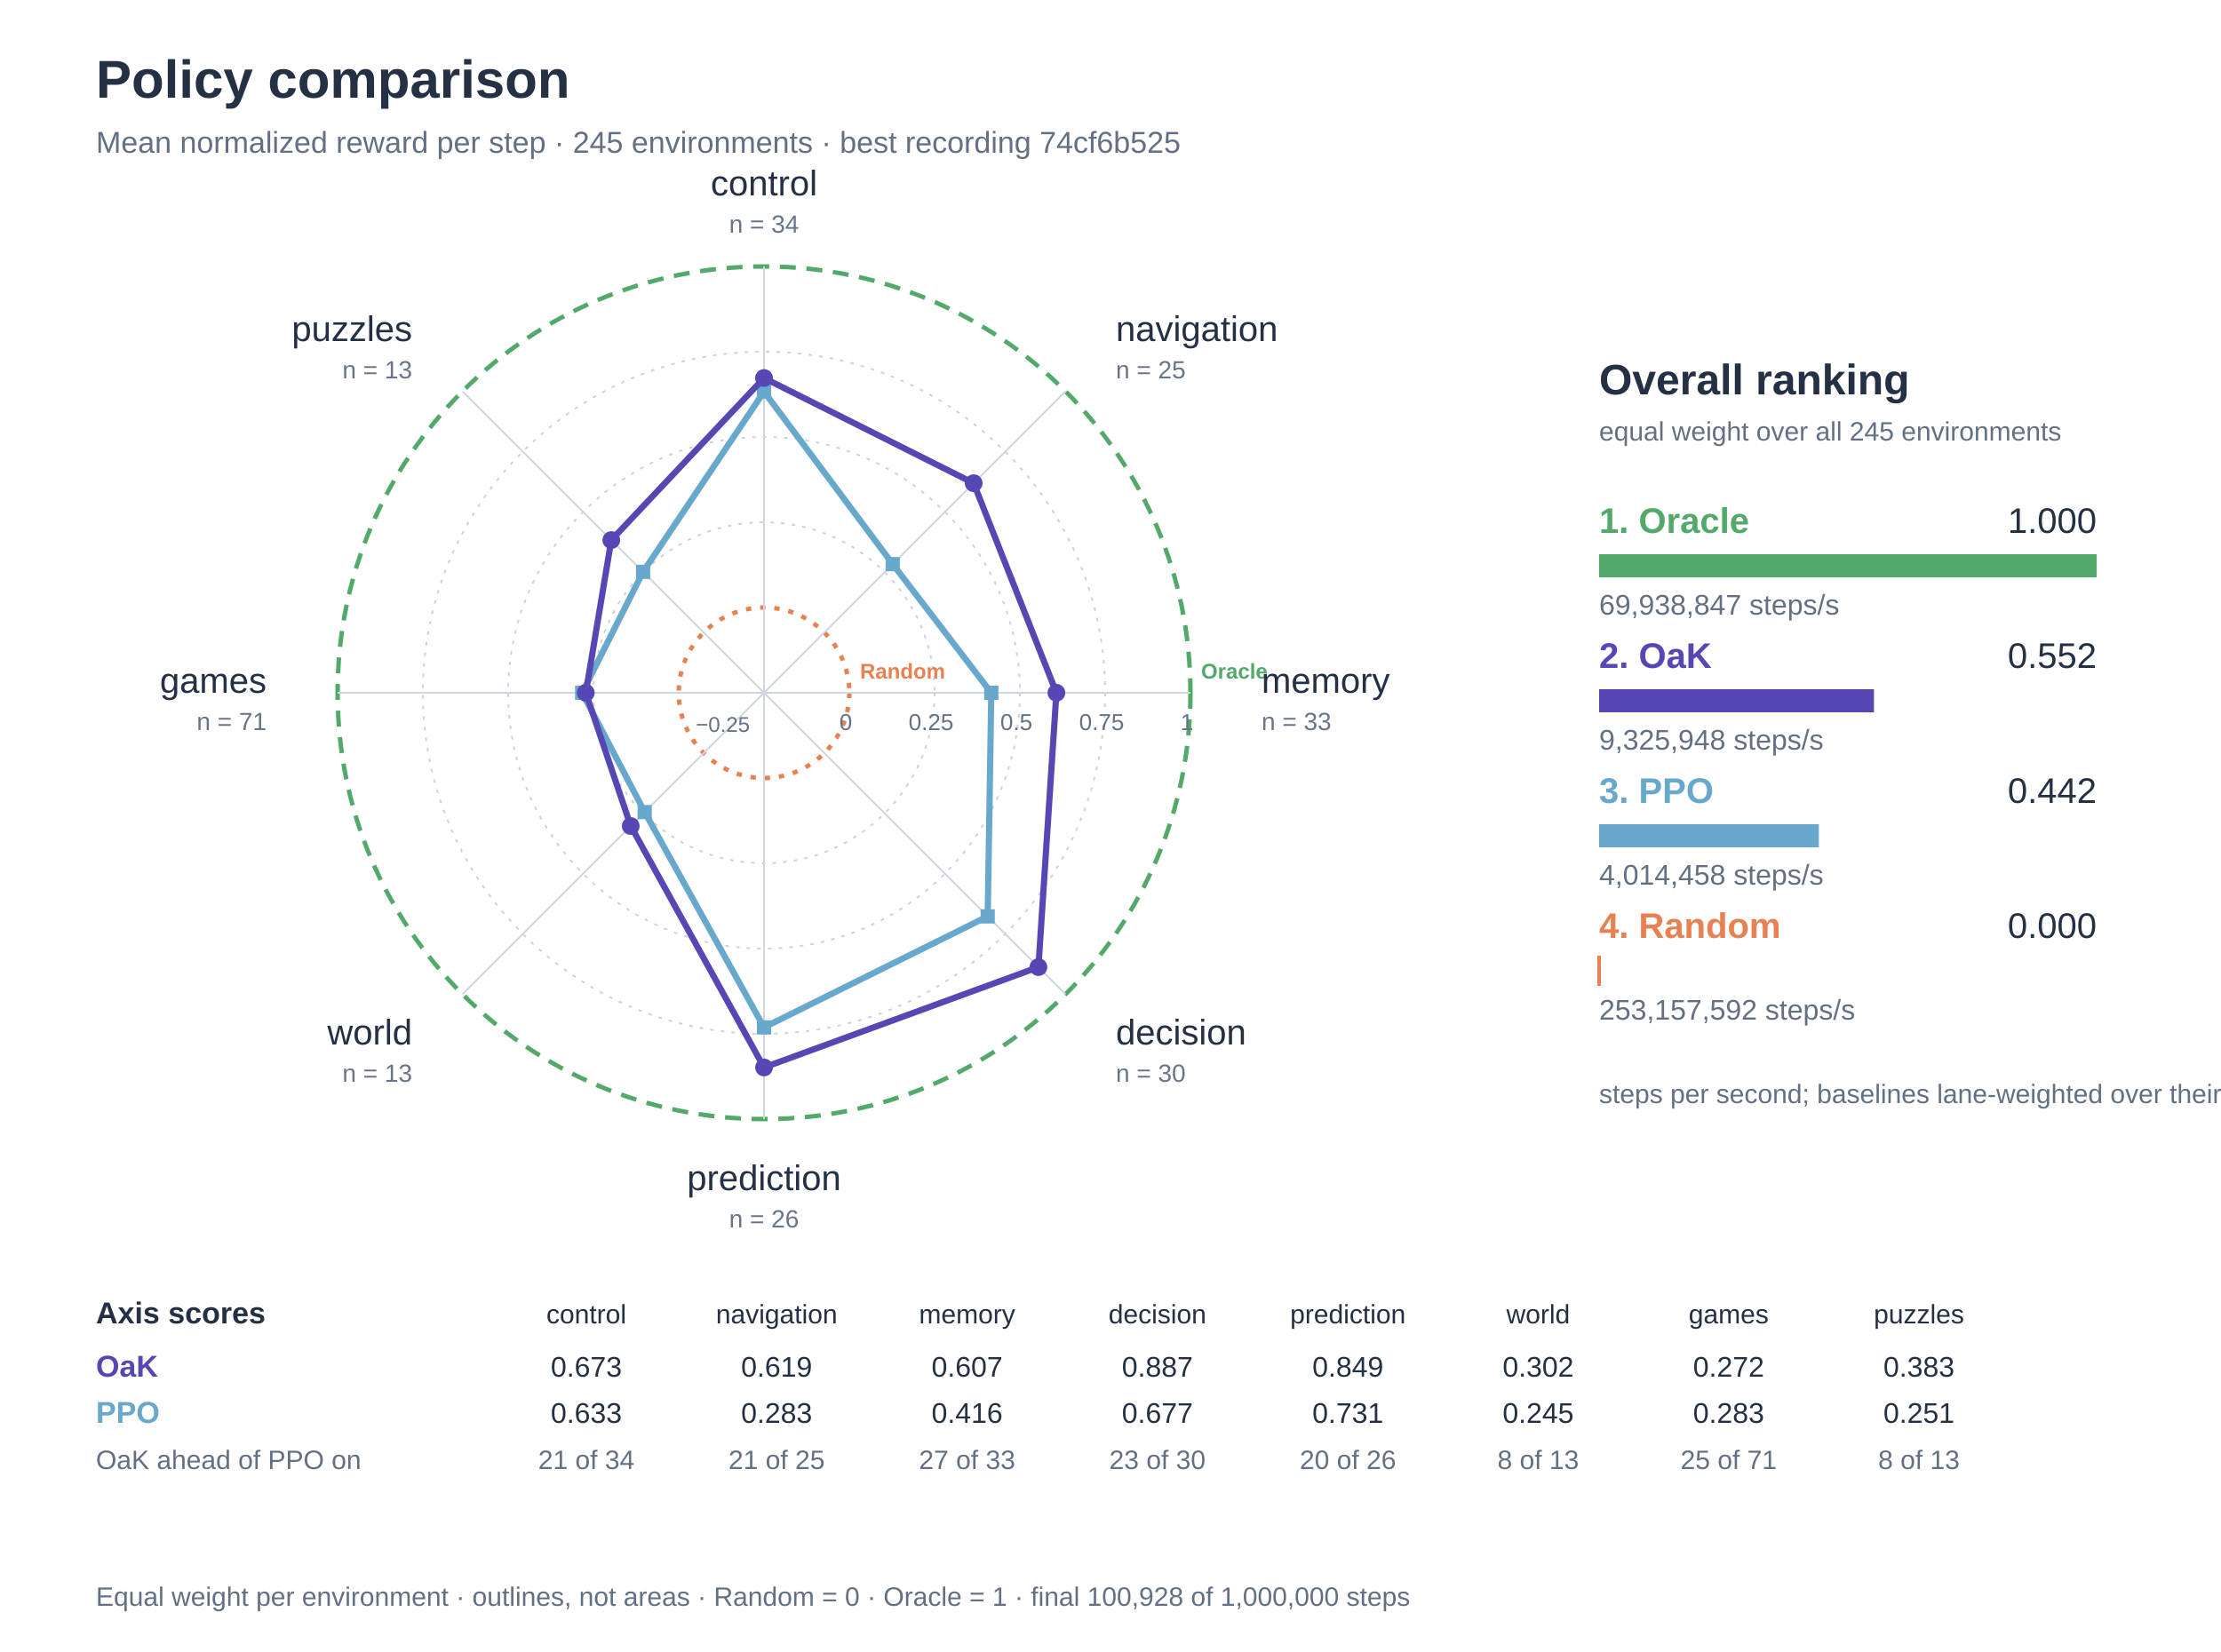
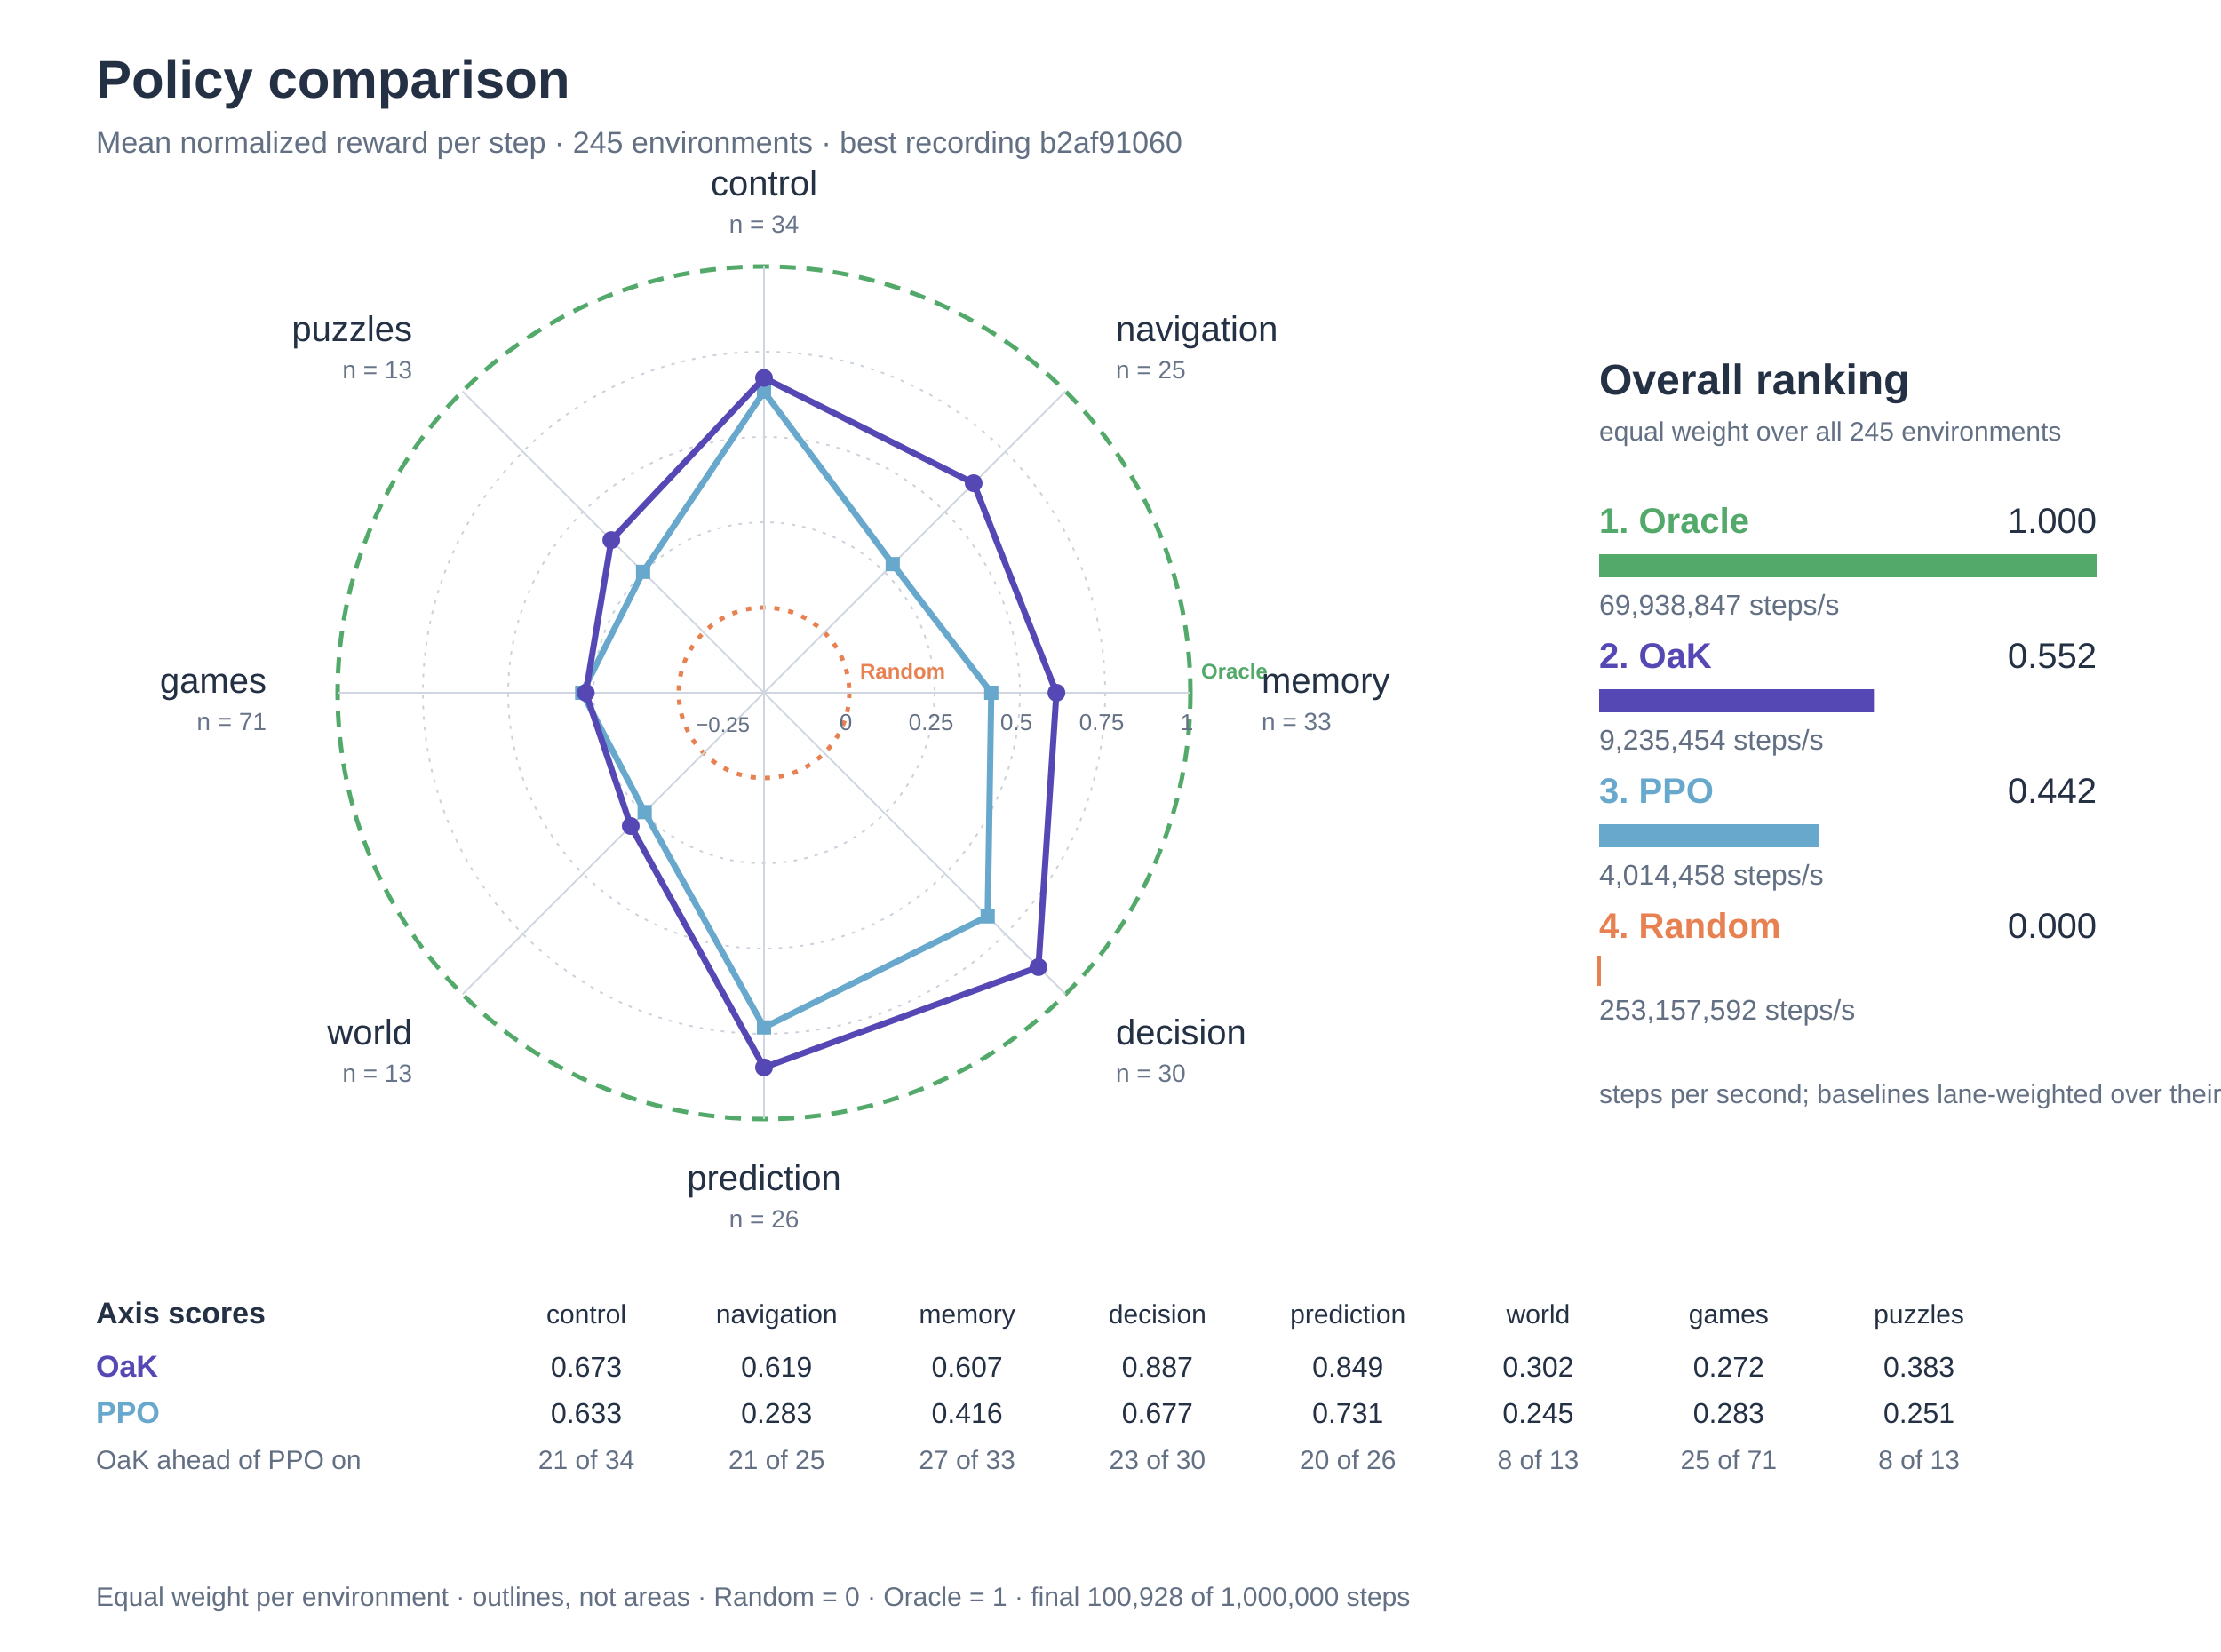
<svg xmlns="http://www.w3.org/2000/svg" width="1250" height="930" viewBox="0 0 1250 930" role="img" aria-labelledby="title desc">
  <rect width="1250" height="930" fill="#ffffff" />
  <g font-family="Arial, Helvetica, sans-serif" fill="#243044">
    <text x="54.0" y="55.0" font-size="30" fill="#243044" text-anchor="start" font-weight="600">Policy comparison</text>
-     <text x="54.0" y="86.0" font-size="17" fill="#637084" text-anchor="start" font-weight="400">Mean normalized reward per step · 245 environments · best recording 74cf6b525</text>
+     <text x="54.0" y="86.0" font-size="17" fill="#637084" text-anchor="start" font-weight="400">Mean normalized reward per step · 245 environments · best recording b2af91060</text>
    <circle cx="430" cy="390" r="96.0" fill="none" stroke="#cbd2dc" stroke-width="1" stroke-dasharray="2 4" />
    <circle cx="430" cy="390" r="144.0" fill="none" stroke="#cbd2dc" stroke-width="1" stroke-dasharray="2 4" />
    <circle cx="430" cy="390" r="192.0" fill="none" stroke="#cbd2dc" stroke-width="1" stroke-dasharray="2 4" />
    <circle cx="430" cy="390" r="48.0" fill="none" stroke="#e88152" stroke-width="2.5" stroke-dasharray="3 5" />
    <circle cx="430" cy="390" r="240.0" fill="none" stroke="#52a96a" stroke-width="2.5" stroke-dasharray="9 6" />
    <path d="M 430 390 L 430.00 150.00" stroke="#d0d6df" stroke-width="1" />
    <path d="M 430 390 L 599.71 220.29" stroke="#d0d6df" stroke-width="1" />
    <path d="M 430 390 L 670.00 390.00" stroke="#d0d6df" stroke-width="1" />
    <path d="M 430 390 L 599.71 559.71" stroke="#d0d6df" stroke-width="1" />
    <path d="M 430 390 L 430.00 630.00" stroke="#d0d6df" stroke-width="1" />
    <path d="M 430 390 L 260.29 559.71" stroke="#d0d6df" stroke-width="1" />
    <path d="M 430 390 L 190.00 390.00" stroke="#d0d6df" stroke-width="1" />
    <path d="M 430 390 L 260.29 220.29" stroke="#d0d6df" stroke-width="1" />
    <polygon points="430.00,220.48 502.43,317.57 557.91,390.00 555.88,515.88 430.00,578.38 362.83,457.17 327.65,390.00 361.93,321.93" fill="none" stroke="#68a8cc" stroke-width="3.5" stroke-linejoin="round" />
    <rect x="426.00" y="216.48" width="8" height="8" fill="#68a8cc" />
    <rect x="498.43" y="313.57" width="8" height="8" fill="#68a8cc" />
    <rect x="553.91" y="386.00" width="8" height="8" fill="#68a8cc" />
    <rect x="551.88" y="511.88" width="8" height="8" fill="#68a8cc" />
    <rect x="426.00" y="574.38" width="8" height="8" fill="#68a8cc" />
    <rect x="358.83" y="453.17" width="8" height="8" fill="#68a8cc" />
    <rect x="323.65" y="386.00" width="8" height="8" fill="#68a8cc" />
    <rect x="357.93" y="317.93" width="8" height="8" fill="#68a8cc" />
    <polygon points="430.00,212.79 547.99,272.01 594.56,390.00 584.43,544.43 430.00,600.94 354.99,465.01 329.69,390.00 344.05,304.05" fill="none" stroke="#5548b4" stroke-width="3.5" stroke-linejoin="round" />
    <circle cx="430.00" cy="212.79" r="5" fill="#5548b4" />
    <circle cx="547.99" cy="272.01" r="5" fill="#5548b4" />
    <circle cx="594.56" cy="390.00" r="5" fill="#5548b4" />
    <circle cx="584.43" cy="544.43" r="5" fill="#5548b4" />
    <circle cx="430.00" cy="600.94" r="5" fill="#5548b4" />
    <circle cx="354.99" cy="465.01" r="5" fill="#5548b4" />
    <circle cx="329.69" cy="390.00" r="5" fill="#5548b4" />
    <circle cx="344.05" cy="304.05" r="5" fill="#5548b4" />
    <text x="476.0" y="411.0" font-size="13" fill="#647084" text-anchor="middle" font-weight="400">0</text>
    <text x="524.0" y="411.0" font-size="13" fill="#647084" text-anchor="middle" font-weight="400">0.25</text>
    <text x="572.0" y="411.0" font-size="13" fill="#647084" text-anchor="middle" font-weight="400">0.5</text>
    <text x="620.0" y="411.0" font-size="13" fill="#647084" text-anchor="middle" font-weight="400">0.75</text>
    <text x="668.0" y="411.0" font-size="13" fill="#647084" text-anchor="middle" font-weight="400">1</text>
    <text x="422.0" y="412.0" font-size="12" fill="#647084" text-anchor="end" font-weight="400">−0.25</text>
    <text x="484.0" y="382.0" font-size="12" fill="#e88152" text-anchor="start" font-weight="600">Random</text>
    <text x="676.0" y="382.0" font-size="12" fill="#52a96a" text-anchor="start" font-weight="600">Oracle</text>
    <text x="430.0" y="110.0" font-size="20" fill="#243044" text-anchor="middle" font-weight="400">control</text>
    <text x="430.0" y="131.0" font-size="14" fill="#687489" text-anchor="middle" font-weight="400">n = 34</text>
    <text x="628.0" y="192.0" font-size="20" fill="#243044" text-anchor="start" font-weight="400">navigation</text>
    <text x="628.0" y="213.0" font-size="14" fill="#687489" text-anchor="start" font-weight="400">n = 25</text>
    <text x="710.0" y="390.0" font-size="20" fill="#243044" text-anchor="start" font-weight="400">memory</text>
    <text x="710.0" y="411.0" font-size="14" fill="#687489" text-anchor="start" font-weight="400">n = 33</text>
    <text x="628.0" y="588.0" font-size="20" fill="#243044" text-anchor="start" font-weight="400">decision</text>
    <text x="628.0" y="609.0" font-size="14" fill="#687489" text-anchor="start" font-weight="400">n = 30</text>
    <text x="430.0" y="670.0" font-size="20" fill="#243044" text-anchor="middle" font-weight="400">prediction</text>
    <text x="430.0" y="691.0" font-size="14" fill="#687489" text-anchor="middle" font-weight="400">n = 26</text>
    <text x="232.0" y="588.0" font-size="20" fill="#243044" text-anchor="end" font-weight="400">world</text>
    <text x="232.0" y="609.0" font-size="14" fill="#687489" text-anchor="end" font-weight="400">n = 13</text>
    <text x="150.0" y="390.0" font-size="20" fill="#243044" text-anchor="end" font-weight="400">games</text>
    <text x="150.0" y="411.0" font-size="14" fill="#687489" text-anchor="end" font-weight="400">n = 71</text>
    <text x="232.0" y="192.0" font-size="20" fill="#243044" text-anchor="end" font-weight="400">puzzles</text>
    <text x="232.0" y="213.0" font-size="14" fill="#687489" text-anchor="end" font-weight="400">n = 13</text>
    <text x="900.0" y="222.0" font-size="24" fill="#243044" text-anchor="start" font-weight="600">Overall ranking</text>
    <text x="900.0" y="248.0" font-size="15" fill="#637084" text-anchor="start" font-weight="400">equal weight over all 245 environments</text>
    <text x="900.0" y="300.0" font-size="20" fill="#52a96a" text-anchor="start" font-weight="600">1. Oracle</text>
    <text x="1180.0" y="300.0" font-size="20" fill="#243044" text-anchor="end" font-weight="400">1.000</text>
    <rect x="900" y="312" width="280.00" height="13" fill="#52a96a" />
    <text x="900.0" y="346.0" font-size="16" fill="#637084" text-anchor="start" font-weight="400">69,938,847 steps/s</text>
    <text x="900.0" y="376.0" font-size="20" fill="#5548b4" text-anchor="start" font-weight="600">2. OaK</text>
    <text x="1180.0" y="376.0" font-size="20" fill="#243044" text-anchor="end" font-weight="400">0.552</text>
    <rect x="900" y="388" width="154.67" height="13" fill="#5548b4" />
-     <text x="900.0" y="422.0" font-size="16" fill="#637084" text-anchor="start" font-weight="400">9,325,948 steps/s</text>
+     <text x="900.0" y="422.0" font-size="16" fill="#637084" text-anchor="start" font-weight="400">9,235,454 steps/s</text>
    <text x="900.0" y="452.0" font-size="20" fill="#68a8cc" text-anchor="start" font-weight="600">3. PPO</text>
    <text x="1180.0" y="452.0" font-size="20" fill="#243044" text-anchor="end" font-weight="400">0.442</text>
    <rect x="900" y="464" width="123.67" height="13" fill="#68a8cc" />
    <text x="900.0" y="498.0" font-size="16" fill="#637084" text-anchor="start" font-weight="400">4,014,458 steps/s</text>
    <text x="900.0" y="528.0" font-size="20" fill="#e88152" text-anchor="start" font-weight="600">4. Random</text>
    <text x="1180.0" y="528.0" font-size="20" fill="#243044" text-anchor="end" font-weight="400">0.000</text>
    <path d="M 900 538 v 17" stroke="#e88152" stroke-width="2" />
    <text x="900.0" y="574.0" font-size="16" fill="#637084" text-anchor="start" font-weight="400">253,157,592 steps/s</text>
    <text x="900.0" y="621.0" font-size="15" fill="#637084" text-anchor="start" font-weight="400">steps per second; baselines lane-weighted over their recordings</text>
    <text x="54.0" y="745.0" font-size="17" fill="#243044" text-anchor="start" font-weight="600">Axis scores</text>
    <text x="330.0" y="745.0" font-size="15" fill="#243044" text-anchor="middle" font-weight="400">control</text>
    <text x="437.1" y="745.0" font-size="15" fill="#243044" text-anchor="middle" font-weight="400">navigation</text>
    <text x="544.3" y="745.0" font-size="15" fill="#243044" text-anchor="middle" font-weight="400">memory</text>
    <text x="651.4" y="745.0" font-size="15" fill="#243044" text-anchor="middle" font-weight="400">decision</text>
    <text x="758.6" y="745.0" font-size="15" fill="#243044" text-anchor="middle" font-weight="400">prediction</text>
    <text x="865.7" y="745.0" font-size="15" fill="#243044" text-anchor="middle" font-weight="400">world</text>
    <text x="972.9" y="745.0" font-size="15" fill="#243044" text-anchor="middle" font-weight="400">games</text>
    <text x="1080.0" y="745.0" font-size="15" fill="#243044" text-anchor="middle" font-weight="400">puzzles</text>
    <text x="54.0" y="775.0" font-size="17" fill="#5548b4" text-anchor="start" font-weight="600">OaK</text>
    <text x="330.0" y="775.0" font-size="16" fill="#243044" text-anchor="middle" font-weight="400">0.673</text>
    <text x="437.1" y="775.0" font-size="16" fill="#243044" text-anchor="middle" font-weight="400">0.619</text>
    <text x="544.3" y="775.0" font-size="16" fill="#243044" text-anchor="middle" font-weight="400">0.607</text>
    <text x="651.4" y="775.0" font-size="16" fill="#243044" text-anchor="middle" font-weight="400">0.887</text>
    <text x="758.6" y="775.0" font-size="16" fill="#243044" text-anchor="middle" font-weight="400">0.849</text>
    <text x="865.7" y="775.0" font-size="16" fill="#243044" text-anchor="middle" font-weight="400">0.302</text>
    <text x="972.9" y="775.0" font-size="16" fill="#243044" text-anchor="middle" font-weight="400">0.272</text>
    <text x="1080.0" y="775.0" font-size="16" fill="#243044" text-anchor="middle" font-weight="400">0.383</text>
    <text x="54.0" y="801.0" font-size="17" fill="#68a8cc" text-anchor="start" font-weight="600">PPO</text>
    <text x="330.0" y="801.0" font-size="16" fill="#243044" text-anchor="middle" font-weight="400">0.633</text>
    <text x="437.1" y="801.0" font-size="16" fill="#243044" text-anchor="middle" font-weight="400">0.283</text>
    <text x="544.3" y="801.0" font-size="16" fill="#243044" text-anchor="middle" font-weight="400">0.416</text>
    <text x="651.4" y="801.0" font-size="16" fill="#243044" text-anchor="middle" font-weight="400">0.677</text>
    <text x="758.6" y="801.0" font-size="16" fill="#243044" text-anchor="middle" font-weight="400">0.731</text>
    <text x="865.7" y="801.0" font-size="16" fill="#243044" text-anchor="middle" font-weight="400">0.245</text>
    <text x="972.9" y="801.0" font-size="16" fill="#243044" text-anchor="middle" font-weight="400">0.283</text>
    <text x="1080.0" y="801.0" font-size="16" fill="#243044" text-anchor="middle" font-weight="400">0.251</text>
    <text x="54.0" y="827.0" font-size="15" fill="#637084" text-anchor="start" font-weight="400">OaK ahead of PPO on</text>
    <text x="330.0" y="827.0" font-size="15" fill="#637084" text-anchor="middle" font-weight="400">21 of 34</text>
    <text x="437.1" y="827.0" font-size="15" fill="#637084" text-anchor="middle" font-weight="400">21 of 25</text>
    <text x="544.3" y="827.0" font-size="15" fill="#637084" text-anchor="middle" font-weight="400">27 of 33</text>
    <text x="651.4" y="827.0" font-size="15" fill="#637084" text-anchor="middle" font-weight="400">23 of 30</text>
    <text x="758.6" y="827.0" font-size="15" fill="#637084" text-anchor="middle" font-weight="400">20 of 26</text>
    <text x="865.7" y="827.0" font-size="15" fill="#637084" text-anchor="middle" font-weight="400">8 of 13</text>
    <text x="972.9" y="827.0" font-size="15" fill="#637084" text-anchor="middle" font-weight="400">25 of 71</text>
    <text x="1080.0" y="827.0" font-size="15" fill="#637084" text-anchor="middle" font-weight="400">8 of 13</text>
    <text x="54.0" y="904.0" font-size="15" fill="#637084" text-anchor="start" font-weight="400">Equal weight per environment · outlines, not areas · Random = 0 · Oracle = 1 · final 100,928 of 1,000,000 steps</text>
  </g>
</svg>
